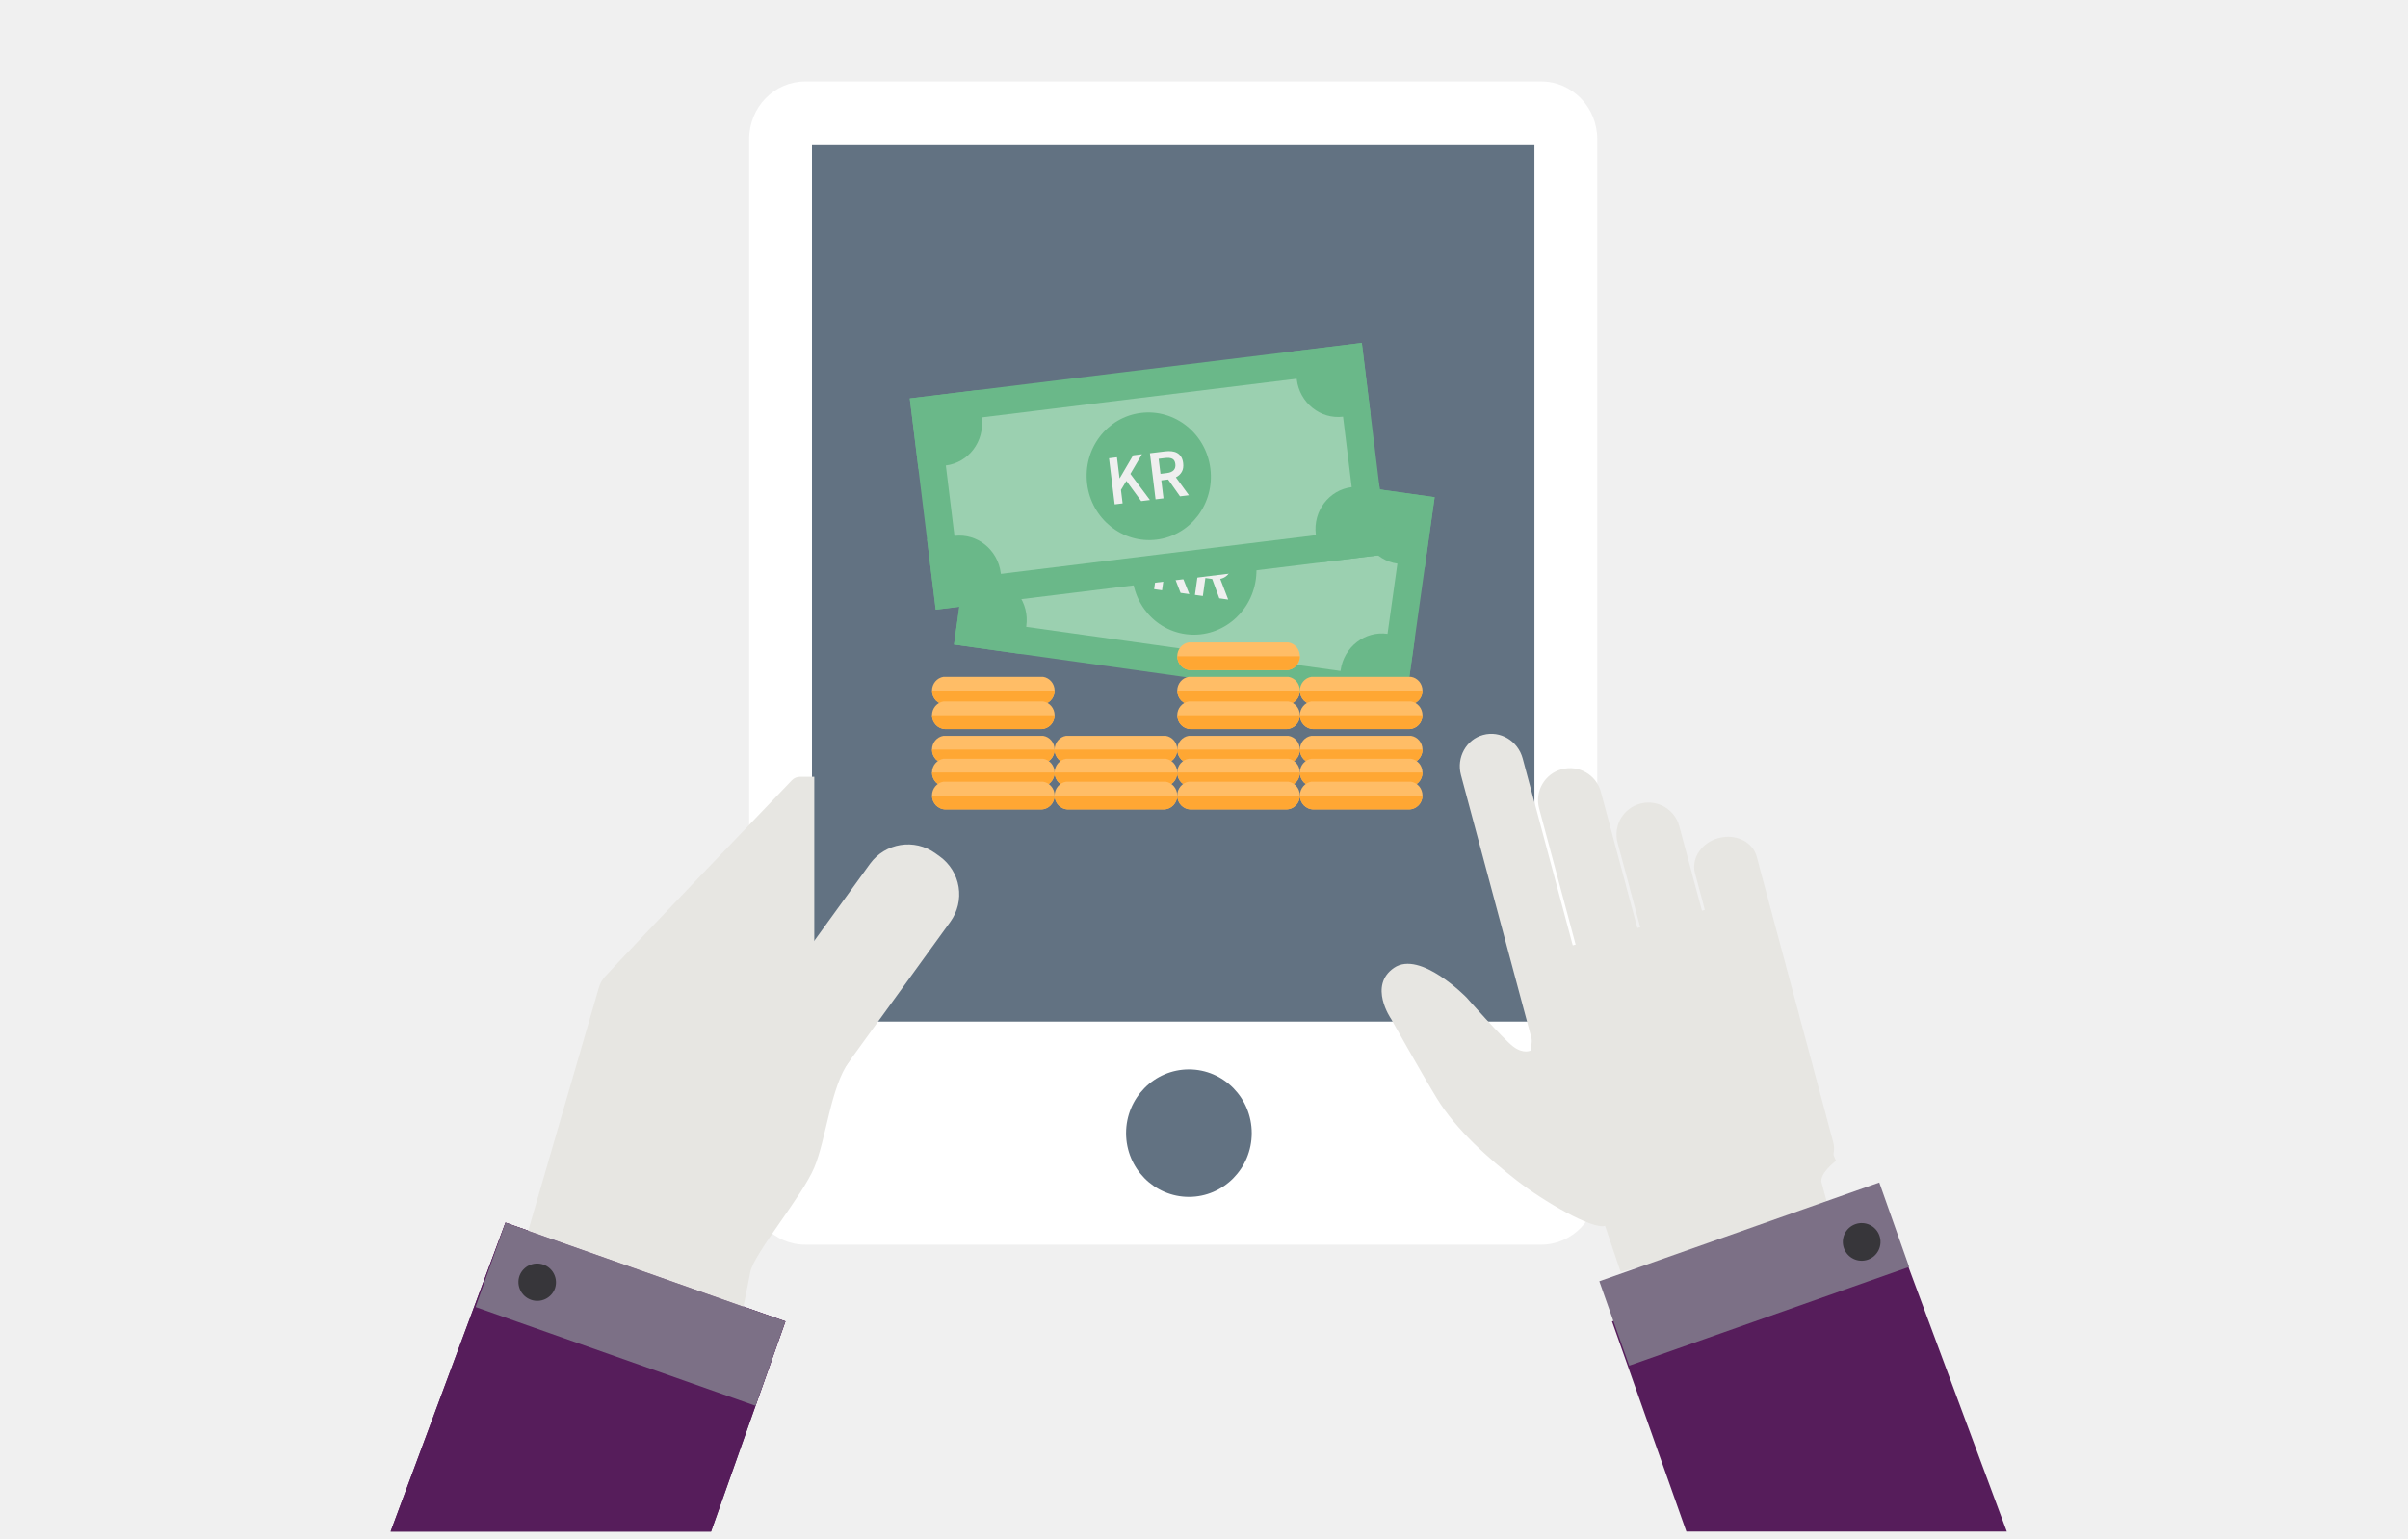
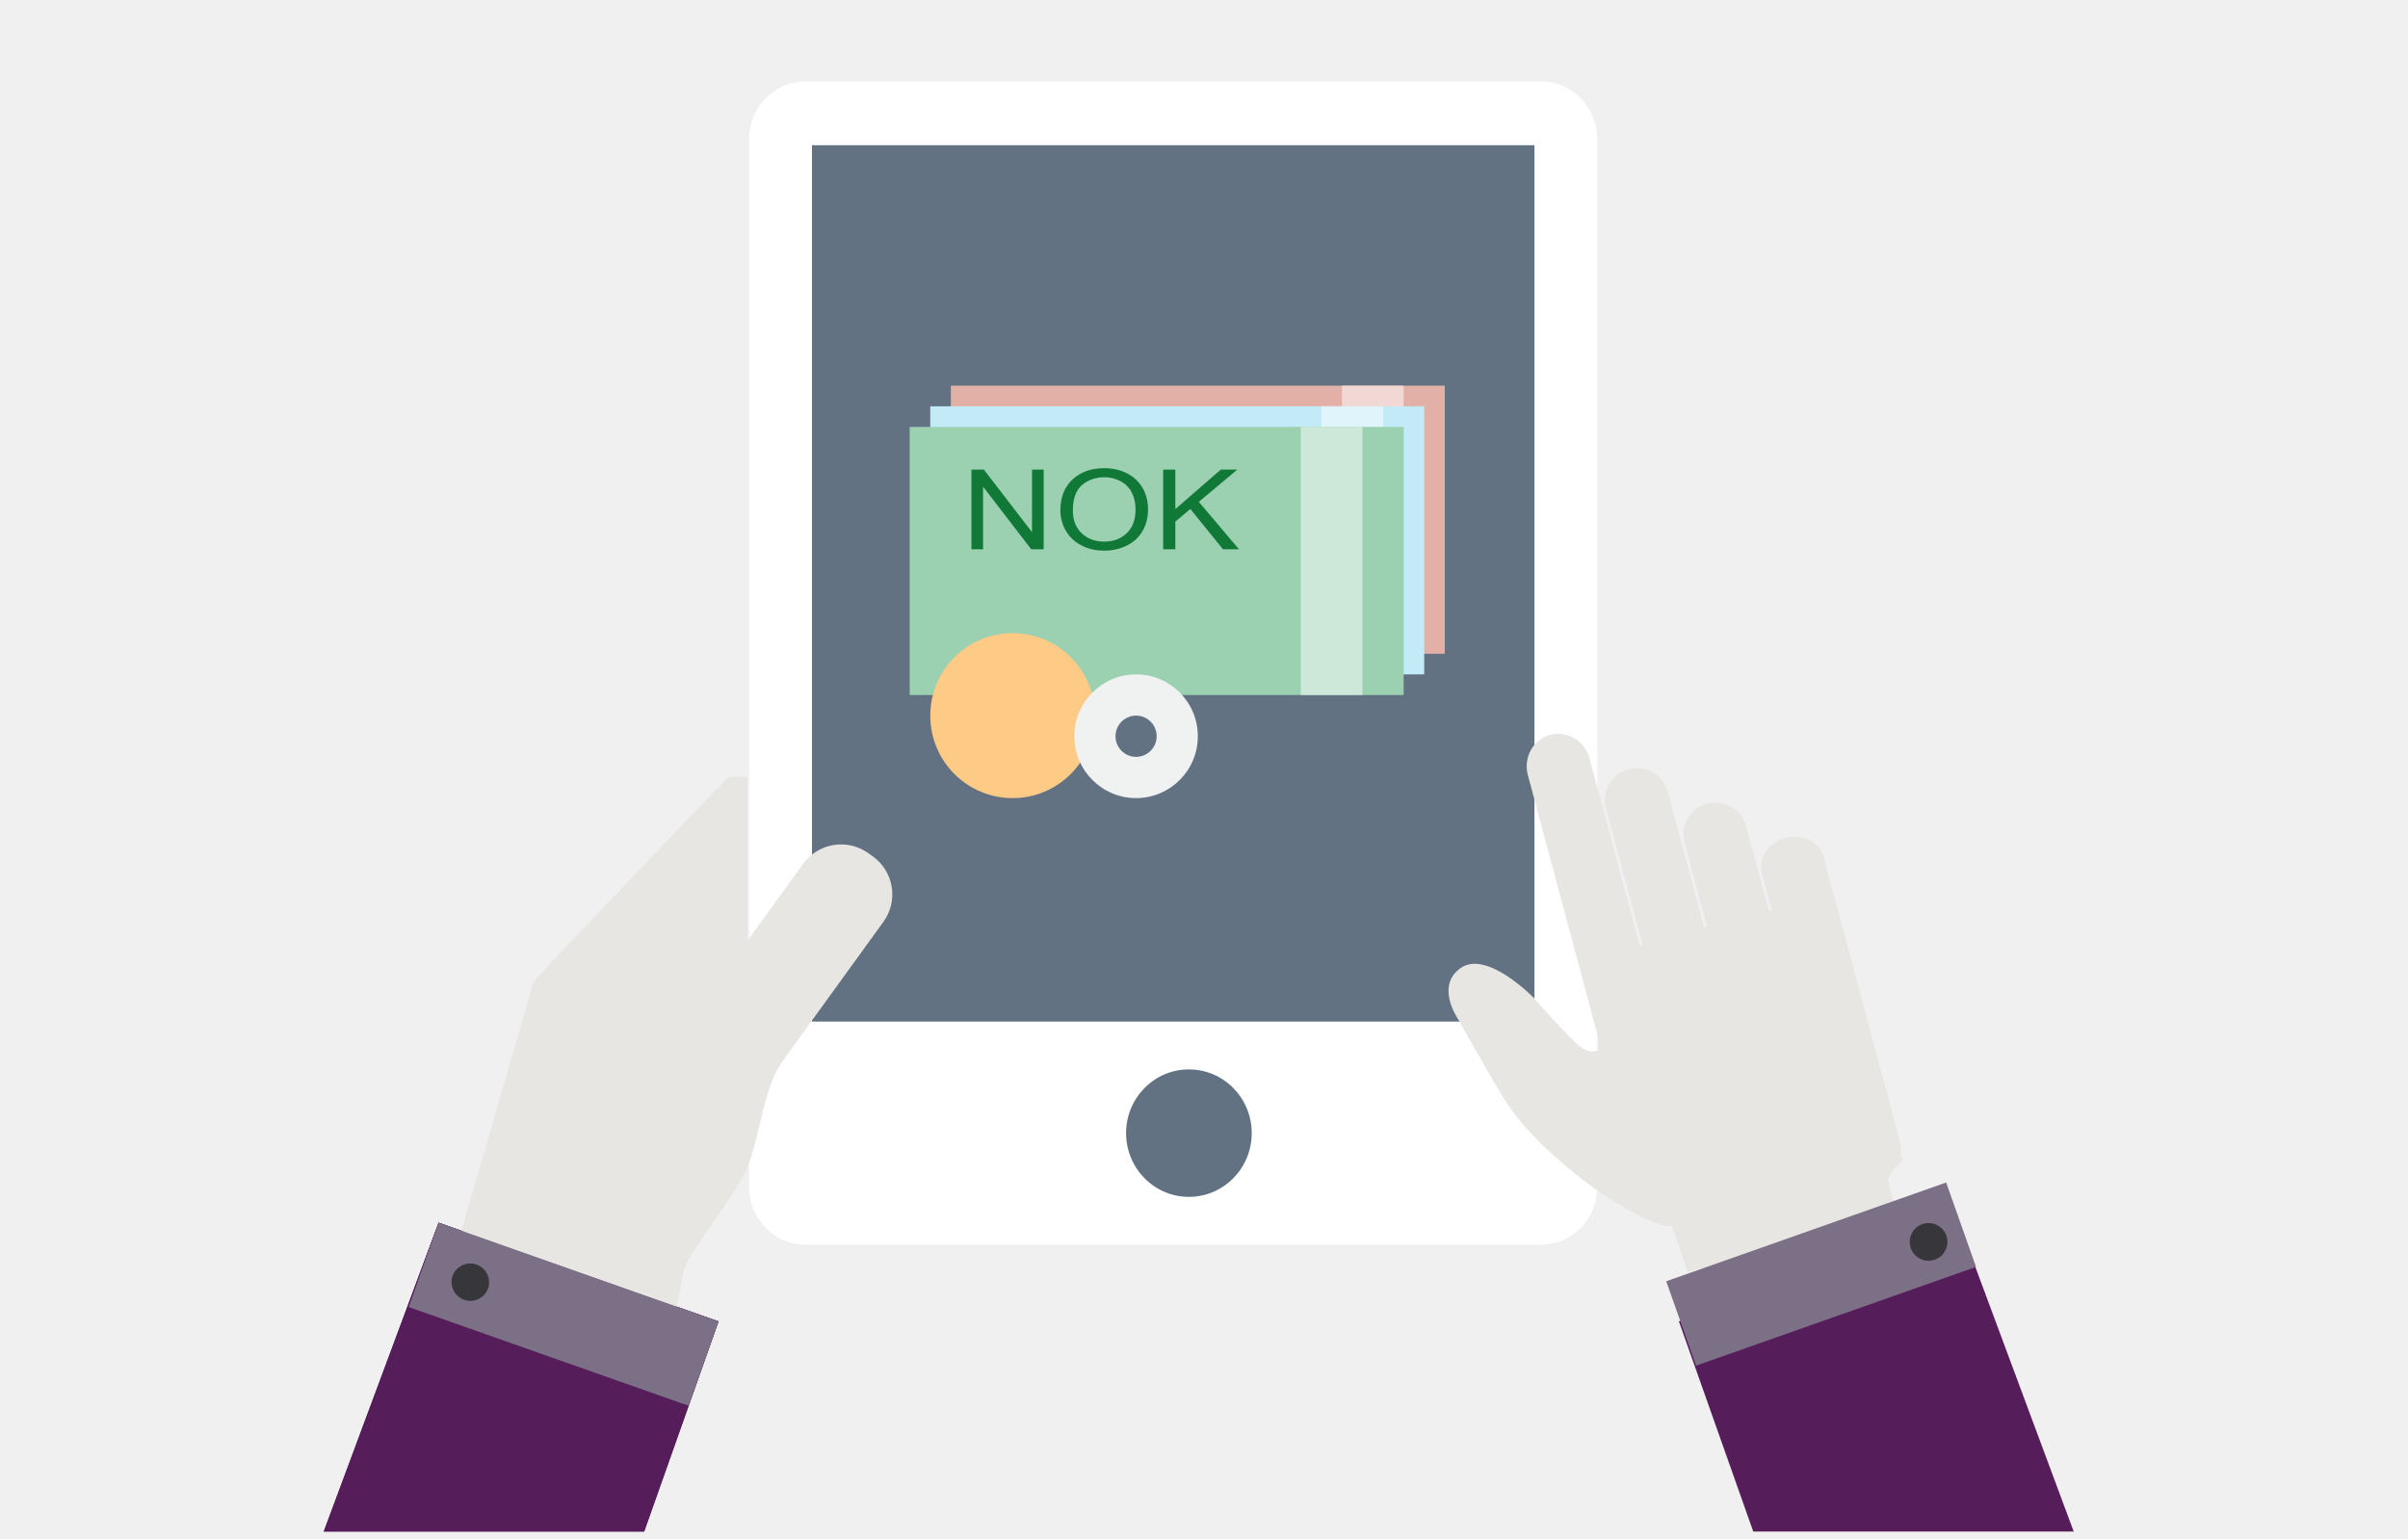
<svg xmlns="http://www.w3.org/2000/svg" width="180" height="115" viewBox="0 0 180 115">
  <g fill="none" fill-rule="evenodd">
    <path fill="#FFF" d="M60.192 93.051c-2.315 0-4.192-1.929-4.192-4.309V10.4c0-2.378 1.877-4.309 4.192-4.309h55.012c2.315 0 4.192 1.93 4.192 4.31v78.341c0 2.38-1.877 4.31-4.192 4.31H60.192z" />
    <path fill="#627282" d="M60.696 76.374H114.7V10.856H60.696zM93.568 84.712c0 2.631-2.103 4.766-4.696 4.766-2.594 0-4.696-2.135-4.696-4.766 0-2.631 2.102-4.764 4.696-4.764 2.593 0 4.696 2.133 4.696 4.764" />
-     <g>
-       <g transform="rotate(8 -195.134 541.967)">
-         <path fill="#9BD0B0" stroke="#6AB889" stroke-width="2.064" d="M1.032 14.879h31.979V1.032H1.032v13.847z" />
-         <path fill="#6AB889" d="M2.063 5.304c1.71 0 3.095-1.425 3.095-3.183V0H0v5.304h2.063zM28.885 2.121c0 1.758 1.385 3.183 3.094 3.183h2.064V0h-5.158v2.121z" />
-         <ellipse cx="17.021" cy="7.955" fill="#6AB889" rx="4.642" ry="4.773" />
-         <path fill="#6AB889" d="M31.98 10.607c-1.71 0-3.095 1.425-3.095 3.182v2.122h5.158v-5.304h-2.064zM2.063 10.607c1.71 0 3.095 1.425 3.095 3.182v2.122H0v-5.304h2.063z" />
-         <path fill="#EFEFEF" d="M14.236 9.727V6.258h.598v1.575h.016l1.202-1.575h.665L15.68 7.611l1.212 2.116h-.66l-.913-1.634-.485.62v1.014h-.598zm3.08 0V6.258h1.14c.175 0 .338.018.49.053.15.036.281.093.391.173.11.08.197.184.26.315.064.131.096.294.096.488 0 .265-.06.48-.183.642-.122.162-.285.28-.487.35l.804 1.448h-.67l-.728-1.358h-.515v1.358h-.599zm.598-1.846h.48c.23 0 .406-.05.528-.148.122-.1.183-.248.183-.446 0-.201-.06-.341-.183-.419-.122-.078-.298-.117-.529-.117h-.48v1.13z" />
-       </g>
-       <g transform="rotate(-7 277.494 -541.064)">
-         <path fill="#9BD0B0" stroke="#6AB889" stroke-width="2.064" d="M1.032 14.879h31.979V1.032H1.032v13.847z" />
-         <path fill="#6AB889" d="M2.063 5.304c1.71 0 3.095-1.425 3.095-3.183V0H0v5.304h2.063zM28.885 2.121c0 1.758 1.385 3.183 3.094 3.183h2.064V0h-5.158v2.121z" />
-         <ellipse cx="17.021" cy="7.955" fill="#6AB889" rx="4.642" ry="4.773" />
-         <path fill="#6AB889" d="M31.98 10.607c-1.71 0-3.095 1.425-3.095 3.182v2.122h5.158v-5.304h-2.064zM2.063 10.607c1.71 0 3.095 1.425 3.095 3.182v2.122H0v-5.304h2.063z" />
-         <path fill="#EFEFEF" d="M14.236 9.727V6.258h.598v1.575h.016l1.202-1.575h.665L15.68 7.611l1.212 2.116h-.66l-.913-1.634-.485.62v1.014h-.598zm3.08 0V6.258h1.14c.175 0 .338.018.49.053.15.036.281.093.391.173.11.08.197.184.26.315.064.131.096.294.096.488 0 .265-.06.48-.183.642-.122.162-.285.28-.487.35l.804 1.448h-.67l-.728-1.358h-.515v1.358h-.599zm.598-1.846h.48c.23 0 .406-.05.528-.148.122-.1.183-.248.183-.446 0-.201-.06-.341-.183-.419-.122-.078-.298-.117-.529-.117h-.48v1.13z" />
-       </g>
-     </g>
-     <g>
-       <path fill="#FFBD66" d="M77.977 50.602c.485.077.856.508.856 1.028 0 .575-.453 1.041-1.012 1.041H70.68c-.56 0-1.012-.466-1.012-1.04 0-.521.37-.952.856-1.03h7.454z" />
-       <path fill="#FFA733" d="M78.833 51.63c0 .575-.453 1.041-1.012 1.041H70.68c-.56 0-1.012-.466-1.012-1.04h9.166z" />
-       <path fill="#FFBD66" d="M77.977 52.44c.485.078.856.509.856 1.03 0 .574-.453 1.04-1.012 1.04H70.68c-.56 0-1.012-.466-1.012-1.04 0-.521.37-.952.856-1.03h7.454z" />
-       <path fill="#FFA733" d="M78.833 53.47c0 .574-.453 1.04-1.012 1.04H70.68c-.56 0-1.012-.466-1.012-1.04h9.166z" />
-       <path fill="#FFBD66" d="M77.977 55.012c.485.077.856.508.856 1.029 0 .575-.453 1.04-1.012 1.04H70.68c-.56 0-1.012-.465-1.012-1.04 0-.52.37-.952.856-1.029h7.454z" />
-       <path fill="#FFA733" d="M78.833 56.04c0 .576-.453 1.042-1.012 1.042H70.68c-.56 0-1.012-.466-1.012-1.041h9.166z" />
-       <path fill="#FFBD66" d="M77.977 56.727c.485.077.856.508.856 1.028 0 .575-.453 1.04-1.012 1.04H70.68c-.56 0-1.012-.465-1.012-1.04 0-.52.37-.951.856-1.028h7.454z" />
-       <path fill="#FFA733" d="M78.833 57.755c0 .575-.453 1.04-1.012 1.04H70.68c-.56 0-1.012-.465-1.012-1.04h9.166z" />
-       <path fill="#FFBD66" d="M77.977 58.44c.485.078.856.509.856 1.03 0 .574-.453 1.04-1.012 1.04H70.68c-.56 0-1.012-.466-1.012-1.04 0-.521.37-.952.856-1.03h7.454z" />
-       <path fill="#FFA733" d="M78.833 59.47c0 .574-.453 1.04-1.012 1.04H70.68c-.56 0-1.012-.466-1.012-1.04h9.166z" />
-       <path fill="#FFBD66" d="M87.144 55.012c.485.077.856.508.856 1.029 0 .575-.453 1.04-1.012 1.04h-7.143c-.559 0-1.012-.465-1.012-1.04 0-.52.372-.952.857-1.029h7.454z" />
-       <path fill="#FFA733" d="M88 56.04c0 .576-.453 1.042-1.012 1.042h-7.143c-.559 0-1.012-.466-1.012-1.041H88z" />
-       <path fill="#FFBD66" d="M87.144 56.727c.485.077.856.508.856 1.028 0 .575-.453 1.04-1.012 1.04h-7.143c-.559 0-1.012-.465-1.012-1.04 0-.52.372-.951.857-1.028h7.454z" />
-       <path fill="#FFA733" d="M88 57.755c0 .575-.453 1.04-1.012 1.04h-7.143c-.559 0-1.012-.465-1.012-1.04H88z" />
-       <path fill="#FFBD66" d="M87.144 58.44c.485.078.856.509.856 1.03 0 .574-.453 1.04-1.012 1.04h-7.143c-.559 0-1.012-.466-1.012-1.04 0-.521.372-.952.857-1.03h7.454z" />
-       <path fill="#FFA733" d="M88 59.47c0 .574-.453 1.04-1.012 1.04h-7.143c-.559 0-1.012-.466-1.012-1.04H88z" />
-       <path fill="#FFBD66" d="M96.31 50.602c.485.077.857.508.857 1.028 0 .575-.453 1.041-1.012 1.041h-7.143c-.559 0-1.012-.466-1.012-1.04 0-.521.371-.952.856-1.03h7.454z" />
-       <path fill="#FFA733" d="M97.167 51.63c0 .575-.453 1.041-1.012 1.041h-7.143c-.559 0-1.012-.466-1.012-1.04h9.167z" />
-       <path fill="#FFBD66" d="M96.31 52.44c.485.078.857.509.857 1.03 0 .574-.453 1.04-1.012 1.04h-7.143c-.559 0-1.012-.466-1.012-1.04 0-.521.371-.952.856-1.03h7.454z" />
-       <path fill="#FFA733" d="M97.167 53.47c0 .574-.453 1.04-1.012 1.04h-7.143c-.559 0-1.012-.466-1.012-1.04h9.167z" />
-       <g>
-         <path fill="#FFBD66" d="M96.31 55.012c.485.077.857.508.857 1.029 0 .575-.453 1.04-1.012 1.04h-7.143c-.559 0-1.012-.465-1.012-1.04 0-.52.371-.952.856-1.029h7.454z" />
-         <path fill="#FFA733" d="M97.167 56.04c0 .576-.453 1.042-1.012 1.042h-7.143c-.559 0-1.012-.466-1.012-1.041h9.167z" />
-       </g>
-       <g>
-         <path fill="#FFBD66" d="M96.31 56.727c.485.077.857.508.857 1.028 0 .575-.453 1.04-1.012 1.04h-7.143c-.559 0-1.012-.465-1.012-1.04 0-.52.371-.951.856-1.028h7.454z" />
-         <path fill="#FFA733" d="M97.167 57.755c0 .575-.453 1.04-1.012 1.04h-7.143c-.559 0-1.012-.465-1.012-1.04h9.167z" />
-       </g>
-       <g>
-         <path fill="#FFBD66" d="M96.31 58.44c.485.078.857.509.857 1.03 0 .574-.453 1.04-1.012 1.04h-7.143c-.559 0-1.012-.466-1.012-1.04 0-.521.371-.952.856-1.03h7.454z" />
-         <path fill="#FFA733" d="M97.167 59.47c0 .574-.453 1.04-1.012 1.04h-7.143c-.559 0-1.012-.466-1.012-1.04h9.167z" />
-       </g>
-       <g>
-         <path fill="#FFBD66" d="M105.477 50.602c.485.077.856.508.856 1.028 0 .575-.453 1.041-1.012 1.041H98.18c-.56 0-1.012-.466-1.012-1.04 0-.521.37-.952.856-1.03h7.454z" />
-         <path fill="#FFA733" d="M106.333 51.63c0 .575-.453 1.041-1.012 1.041H98.18c-.56 0-1.012-.466-1.012-1.04h9.166z" />
-       </g>
-       <g>
-         <path fill="#FFBD66" d="M105.477 52.44c.485.078.856.509.856 1.03 0 .574-.453 1.04-1.012 1.04H98.18c-.56 0-1.012-.466-1.012-1.04 0-.521.37-.952.856-1.03h7.454z" />
-         <path fill="#FFA733" d="M106.333 53.47c0 .574-.453 1.04-1.012 1.04H98.18c-.56 0-1.012-.466-1.012-1.04h9.166z" />
-       </g>
-       <g>
-         <path fill="#FFBD66" d="M105.477 55.012c.485.077.856.508.856 1.029 0 .575-.453 1.04-1.012 1.04H98.18c-.56 0-1.012-.465-1.012-1.04 0-.52.37-.952.856-1.029h7.454z" />
-         <path fill="#FFA733" d="M106.333 56.04c0 .576-.453 1.042-1.012 1.042H98.18c-.56 0-1.012-.466-1.012-1.041h9.166z" />
-       </g>
-       <g>
-         <path fill="#FFBD66" d="M105.477 56.727c.485.077.856.508.856 1.028 0 .575-.453 1.04-1.012 1.04H98.18c-.56 0-1.012-.465-1.012-1.04 0-.52.37-.951.856-1.028h7.454z" />
-         <path fill="#FFA733" d="M106.333 57.755c0 .575-.453 1.04-1.012 1.04H98.18c-.56 0-1.012-.465-1.012-1.04h9.166z" />
-       </g>
-       <g>
-         <path fill="#FFBD66" d="M105.477 58.44c.485.078.856.509.856 1.03 0 .574-.453 1.04-1.012 1.04H98.18c-.56 0-1.012-.466-1.012-1.04 0-.521.37-.952.856-1.03h7.454z" />
-         <path fill="#FFA733" d="M106.333 59.47c0 .574-.453 1.04-1.012 1.04H98.18c-.56 0-1.012-.466-1.012-1.04h9.166z" />
-       </g>
-       <g>
-         <path fill="#FFBD66" d="M96.31 48.03c.485.077.857.508.857 1.029 0 .575-.453 1.04-1.012 1.04h-7.143c-.559 0-1.012-.465-1.012-1.04 0-.52.371-.952.856-1.029h7.454z" />
-         <path fill="#FFA733" d="M97.167 49.059c0 .575-.453 1.04-1.012 1.04h-7.143c-.559 0-1.012-.465-1.012-1.04h9.167z" />
-       </g>
+     <g transform="translate(68 23)">
+       <path fill="#E3B0A8" d="M3.077 5.833H40v20.042H3.077z" />
+       <path fill="#F1D8D4" d="M32.308 5.833h4.615v20.042h-4.615z" />
+       <path fill="#C2EAF7" d="M1.538 7.375h36.923v20.042H1.538z" />
+       <path fill="#E0F5FB" d="M30.77 7.375h4.614v20.042H30.77z" />
+       <path fill="#9BD0B0" d="M0 8.917h36.923v20.042H0z" />
+       <path fill="#CDE7D8" d="M29.231 8.917h4.615v20.042h-4.615z" />
+       <path fill="#117938" d="M4.615 18.065v-5.96h.93l3.6 4.68v-4.68h.87v5.96h-.93l-3.6-4.683v4.683h-.87zm6.648-2.902c0-.99.306-1.764.917-2.324.61-.56 1.4-.839 2.365-.839.633 0 1.203.131 1.711.394s.896.63 1.162 1.1c.267.47.4 1.003.4 1.6 0 .604-.14 1.144-.42 1.621-.281.477-.679.839-1.193 1.084a3.816 3.816 0 0 1-1.664.368c-.646 0-1.222-.136-1.73-.407a2.787 2.787 0 0 1-1.155-1.11 3.006 3.006 0 0 1-.393-1.487zm.935.012c0 .718.222 1.284.667 1.697.444.413 1 .62 1.67.62.683 0 1.245-.209 1.686-.626.441-.417.662-1.01.662-1.777 0-.485-.094-.908-.283-1.27a1.992 1.992 0 0 0-.828-.841 2.5 2.5 0 0 0-1.222-.3c-.642 0-1.195.193-1.657.576-.463.384-.695 1.024-.695 1.92zm6.751 2.89v-5.96h.907v2.956l3.404-2.955h1.23l-2.876 2.414 3.001 3.545H23.42l-2.44-3.016-1.123.951v2.065h-.907z" />
+       <ellipse cx="7.692" cy="30.5" fill="#FECB86" fill-rule="nonzero" rx="6.154" ry="6.167" />
+       <path fill="#F0F2F2" fill-rule="nonzero" d="M16.923 36.667a4.62 4.62 0 0 1-4.615-4.625 4.62 4.62 0 0 1 4.615-4.625 4.62 4.62 0 0 1 4.615 4.625 4.62 4.62 0 0 1-4.615 4.625zm0-3.084c.85 0 1.539-.69 1.539-1.541a1.54 1.54 0 0 0-1.539-1.542c-.85 0-1.538.69-1.538 1.542a1.54 1.54 0 0 0 1.538 1.541z" />
    </g>
    <g>
      <g fill="#E7E6E2">
-         <path d="M128.47 62.65c1.275-.343 2.547.28 2.844 1.389l5.722 21.355c.297 1.109-.493 2.284-1.769 2.626-1.273.34-2.546-.281-2.843-1.39l-5.722-21.356c-.297-1.109.494-2.284 1.767-2.625M122.606 60.08a2.384 2.384 0 0 1 2.923 1.683l7.42 27.69a2.384 2.384 0 0 1-1.69 2.919 2.385 2.385 0 0 1-2.924-1.684L120.915 63a2.384 2.384 0 0 1 1.691-2.92M116.74 57.51a2.388 2.388 0 0 1 2.925 1.684l8.892 33.188a2.385 2.385 0 0 1-1.69 2.919 2.384 2.384 0 0 1-2.923-1.683L115.05 60.43a2.387 2.387 0 0 1 1.69-2.921M110.876 54.94c1.275-.342 2.594.452 2.947 1.768l6.147 22.942c.354 1.319-.393 2.663-1.667 3.004-1.275.342-2.594-.449-2.947-1.767l-6.147-22.943c-.353-1.316.393-2.663 1.667-3.004" />
-         <path d="M136.83 90.89l-.666-2.484c-.182-.68 1.08-1.625 1.08-1.625l-8.288-19.164-13.882 3.72-.633 7.192s-.544.307-1.33-.29c-.786-.598-3.488-3.666-3.488-3.666s-3.455-3.552-5.413-2.22c-1.954 1.33-.23 3.813-.23 3.813s2.262 4.038 3.425 5.942c1.469 2.407 3.974 4.585 5.982 6.148 2.006 1.558 5.604 3.657 6.593 3.392l1.165 3.445 15.685-4.203z" />
+         <path d="M133.47 62.65c1.275-.343 2.547.28 2.844 1.389l5.722 21.355c.297 1.109-.493 2.284-1.769 2.626-1.273.34-2.546-.281-2.843-1.39l-5.722-21.356c-.297-1.109.494-2.284 1.767-2.625M127.606 60.08a2.384 2.384 0 0 1 2.923 1.683l7.42 27.69a2.384 2.384 0 0 1-1.69 2.919 2.385 2.385 0 0 1-2.924-1.684L125.915 63a2.384 2.384 0 0 1 1.691-2.92M121.74 57.51a2.388 2.388 0 0 1 2.925 1.684l8.892 33.188a2.385 2.385 0 0 1-1.69 2.919 2.384 2.384 0 0 1-2.923-1.683L120.05 60.43a2.387 2.387 0 0 1 1.69-2.921M115.876 54.94c1.275-.342 2.594.452 2.947 1.768l6.147 22.942c.354 1.319-.393 2.663-1.667 3.004-1.275.342-2.594-.449-2.947-1.767l-6.147-22.943c-.353-1.316.393-2.663 1.667-3.004" />
+         <path d="M141.83 90.89l-.666-2.484c-.182-.68 1.08-1.625 1.08-1.625l-8.288-19.164-13.882 3.72-.633 7.192s-.544.307-1.33-.29c-.786-.598-3.488-3.666-3.488-3.666s-3.455-3.552-5.413-2.22c-1.954 1.33-.23 3.813-.23 3.813s2.262 4.038 3.425 5.942c1.469 2.407 3.974 4.585 5.982 6.148 2.006 1.558 5.604 3.657 6.593 3.392l1.165 3.445 15.685-4.203z" />
      </g>
-       <path fill="#561D5B" d="M141.427 91.404L120.5 98.787l5.557 15.71h23.954z" />
-       <path fill="#7C7086" d="M140.478 88.404l-20.928 7.383 2.233 6.31 20.927-7.382z" />
-       <path fill="#37363A" d="M140.49 92.376a1.408 1.408 0 0 0-2.656.937 1.407 1.407 0 0 0 2.655-.937" />
+       <path fill="#561D5B" d="M146.427 91.404L125.5 98.787l5.557 15.71h23.954z" />
+       <path fill="#7C7086" d="M145.478 88.404l-20.928 7.383 2.233 6.31 20.927-7.382z" />
+       <path fill="#37363A" d="M145.49 92.376a1.408 1.408 0 0 0-2.656.937 1.407 1.407 0 0 0 2.655-.937" />
    </g>
    <g>
-       <path fill="#561D5B" d="M37.783 91.404l20.927 7.383-5.557 15.71H29.2z" />
-       <path fill="#561D5B" d="M37.783 91.404l20.927 7.383-5.557 15.71H29.2z" />
-       <path fill="#7C7086" d="M37.783 91.404l20.927 7.383-2.232 6.31-20.928-7.382z" />
-       <path fill="#37363A" d="M38.834 95.376a1.408 1.408 0 0 1 2.655.937 1.407 1.407 0 0 1-2.655-.937" />
-       <path fill="#E7E6E2" d="M54.194 85.517l.33.24a3.503 3.503 0 0 0 4.888-.786l11.626-16.058a3.494 3.494 0 0 0-.785-4.882l-.331-.238a3.503 3.503 0 0 0-4.888.784L53.41 80.637a3.493 3.493 0 0 0 .785 4.88" />
-       <path fill="#E7E6E2" d="M60.869 70.33V58.073H59.81a.853.853 0 0 0-.62.263c-1.758 1.832-12.125 12.65-13.983 14.695-.2.221-.346.482-.43.768l-5.292 18.207 16.085 5.675s.259-1.204.517-2.58c.258-1.374 3.884-5.67 4.78-7.818.898-2.147 1.217-6.002 2.606-7.921 1.39-1.92-2.605-9.03-2.605-9.03" />
+       <path fill="#561D5B" d="M32.783 91.404l20.927 7.383-5.557 15.71H24.2z" />
+       <path fill="#561D5B" d="M32.783 91.404l20.927 7.383-5.557 15.71H24.2z" />
+       <path fill="#7C7086" d="M32.783 91.404l20.927 7.383-2.232 6.31-20.928-7.382z" />
+       <path fill="#37363A" d="M33.834 95.376a1.408 1.408 0 0 1 2.655.937 1.407 1.407 0 0 1-2.655-.937" />
+       <path fill="#E7E6E2" d="M49.194 85.517l.33.24a3.503 3.503 0 0 0 4.888-.786l11.626-16.058a3.494 3.494 0 0 0-.785-4.882l-.331-.238a3.503 3.503 0 0 0-4.888.784L48.41 80.637a3.493 3.493 0 0 0 .785 4.88" />
+       <path fill="#E7E6E2" d="M55.869 70.33V58.073H54.81a.853.853 0 0 0-.62.263c-1.758 1.832-12.125 12.65-13.983 14.695-.2.221-.346.482-.43.768l-5.292 18.207 16.085 5.675s.259-1.204.517-2.58c.258-1.374 3.884-5.67 4.78-7.818.898-2.147 1.217-6.002 2.606-7.921 1.39-1.92-2.605-9.03-2.605-9.03" />
    </g>
  </g>
</svg>
